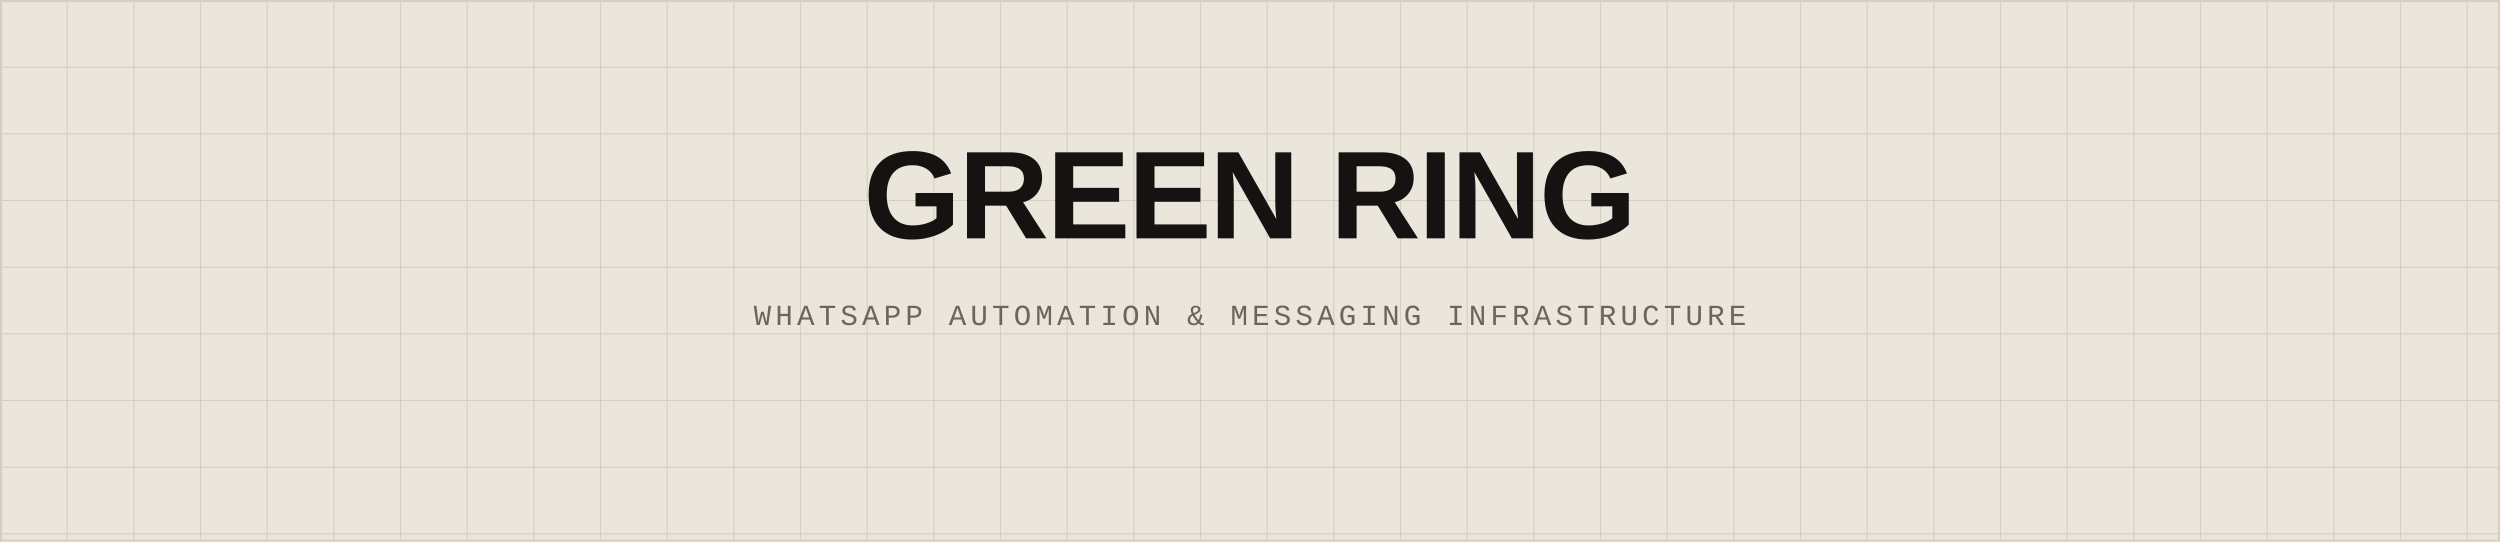
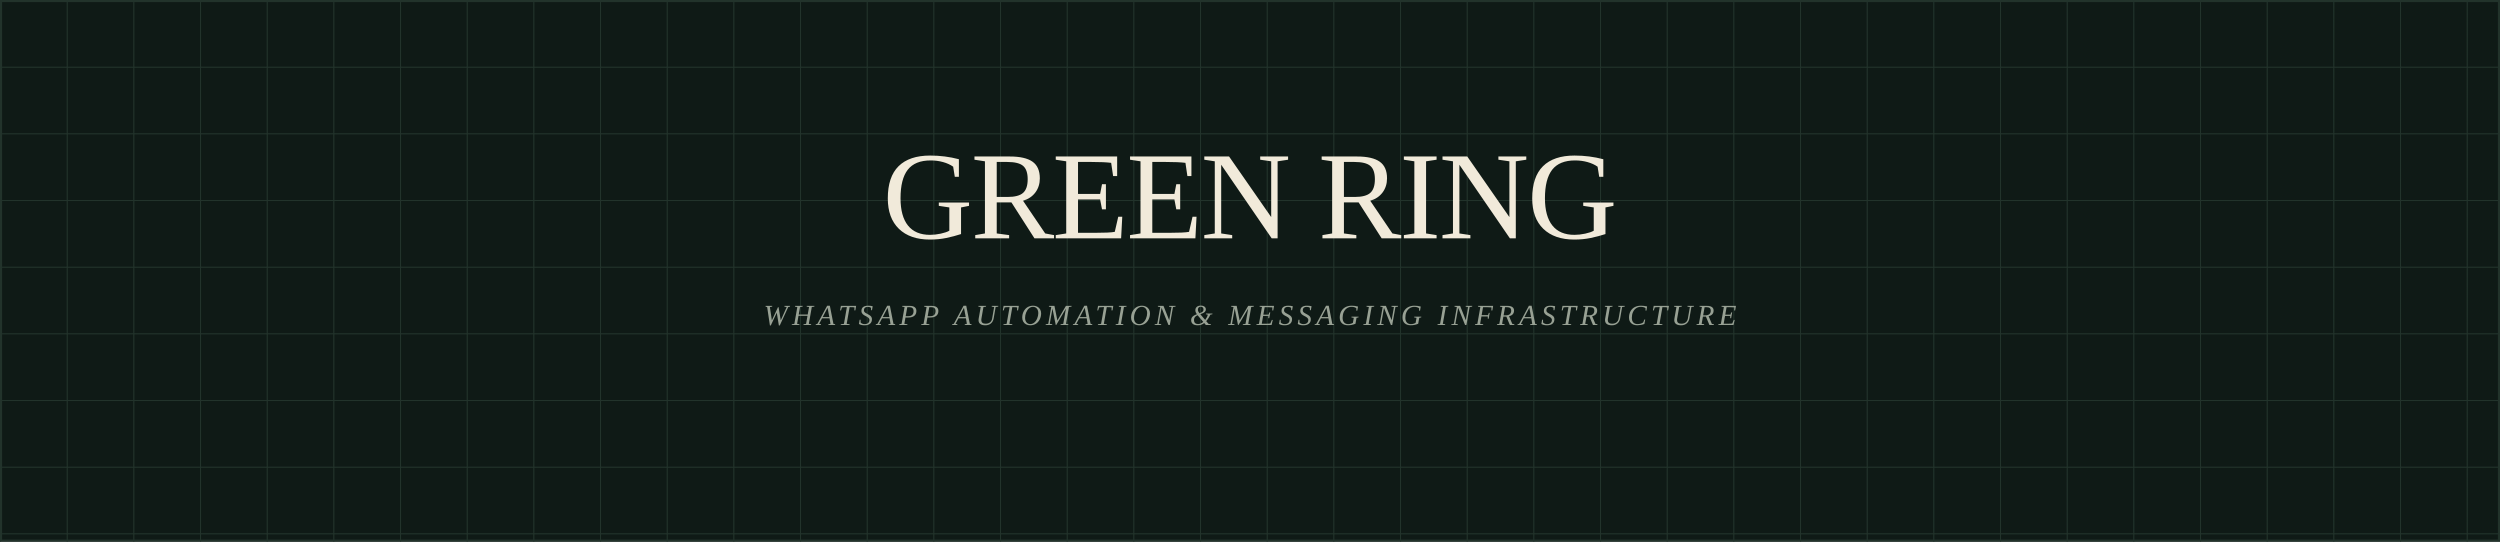
<svg xmlns="http://www.w3.org/2000/svg" viewBox="0 0 1200 260" width="1200" height="260">
  <defs>
    <pattern id="grid" width="32" height="32" patternUnits="userSpaceOnUse">
-       <path d="M 32 0 L 0 0 0 32" fill="none" stroke="#D6CFBF" stroke-width="1" />
+       <path d="M 32 0 L 0 0 0 32" fill="none" stroke="#22332B" stroke-width="1" />
    </pattern>
  </defs>
-   <rect width="1200" height="260" fill="#EBE6DB" />
+   <rect width="1200" height="260" fill="#0F1A16" />
  <rect width="1200" height="260" fill="url(#grid)" />
-   <rect x="0.5" y="0.5" width="1199" height="259" fill="none" stroke="#D6CFBF" />
-   <text x="50%" y="44%" text-anchor="middle" font-family="Arial, sans-serif" font-weight="700" font-size="60" letter-spacing="-1" fill="#151311">GREEN RING</text>
-   <text x="50%" y="60%" text-anchor="middle" font-family="Courier New, monospace" font-size="14" letter-spacing="2" fill="#6B655C">WHATSAPP AUTOMATION &amp; MESSAGING INFRASTRUCTURE</text>
+   <rect x="0.5" y="0.5" width="1199" height="259" fill="none" stroke="#22332B" />
+   <text x="50%" y="44%" text-anchor="middle" font-family="Georgia, Times New Roman, serif" font-weight="400" font-size="60" letter-spacing="-1" fill="#F1EADA">GREEN RING</text>
+   <text x="50%" y="60%" text-anchor="middle" font-family="Georgia, Times New Roman, serif" font-style="italic" font-size="14" letter-spacing="2" fill="#98A194">WHATSAPP AUTOMATION &amp; MESSAGING INFRASTRUCTURE</text>
</svg>
